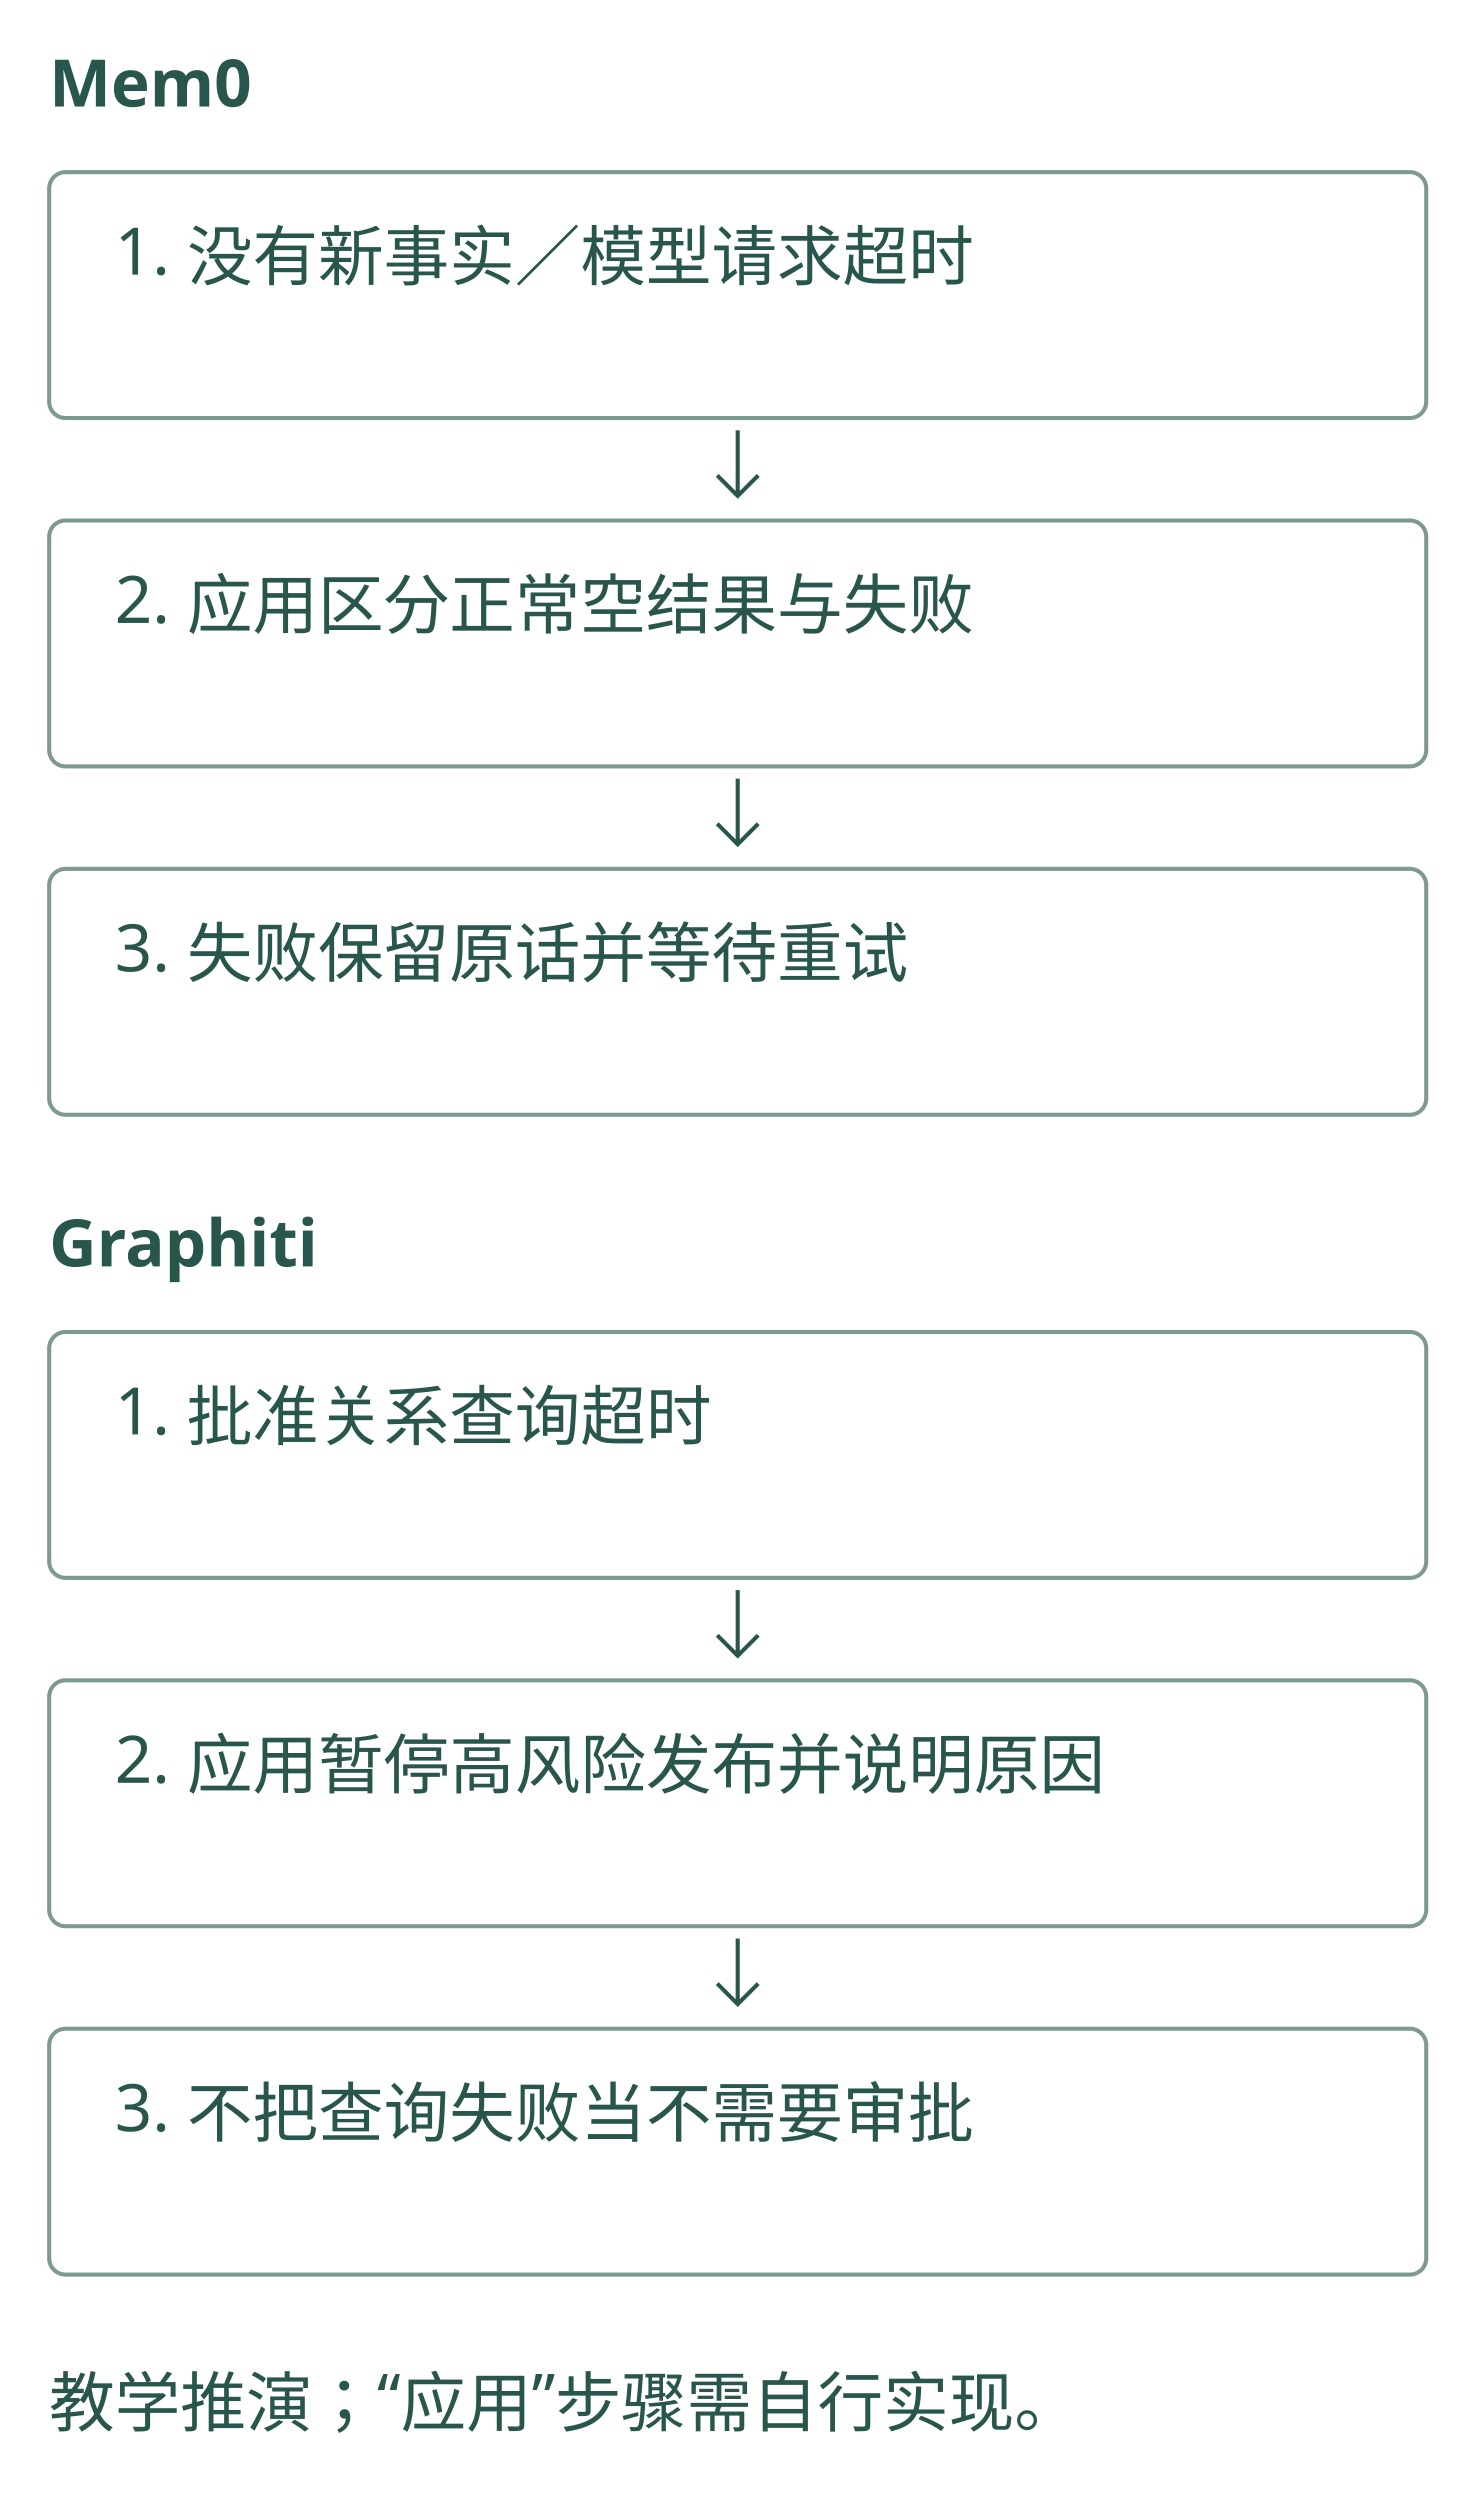
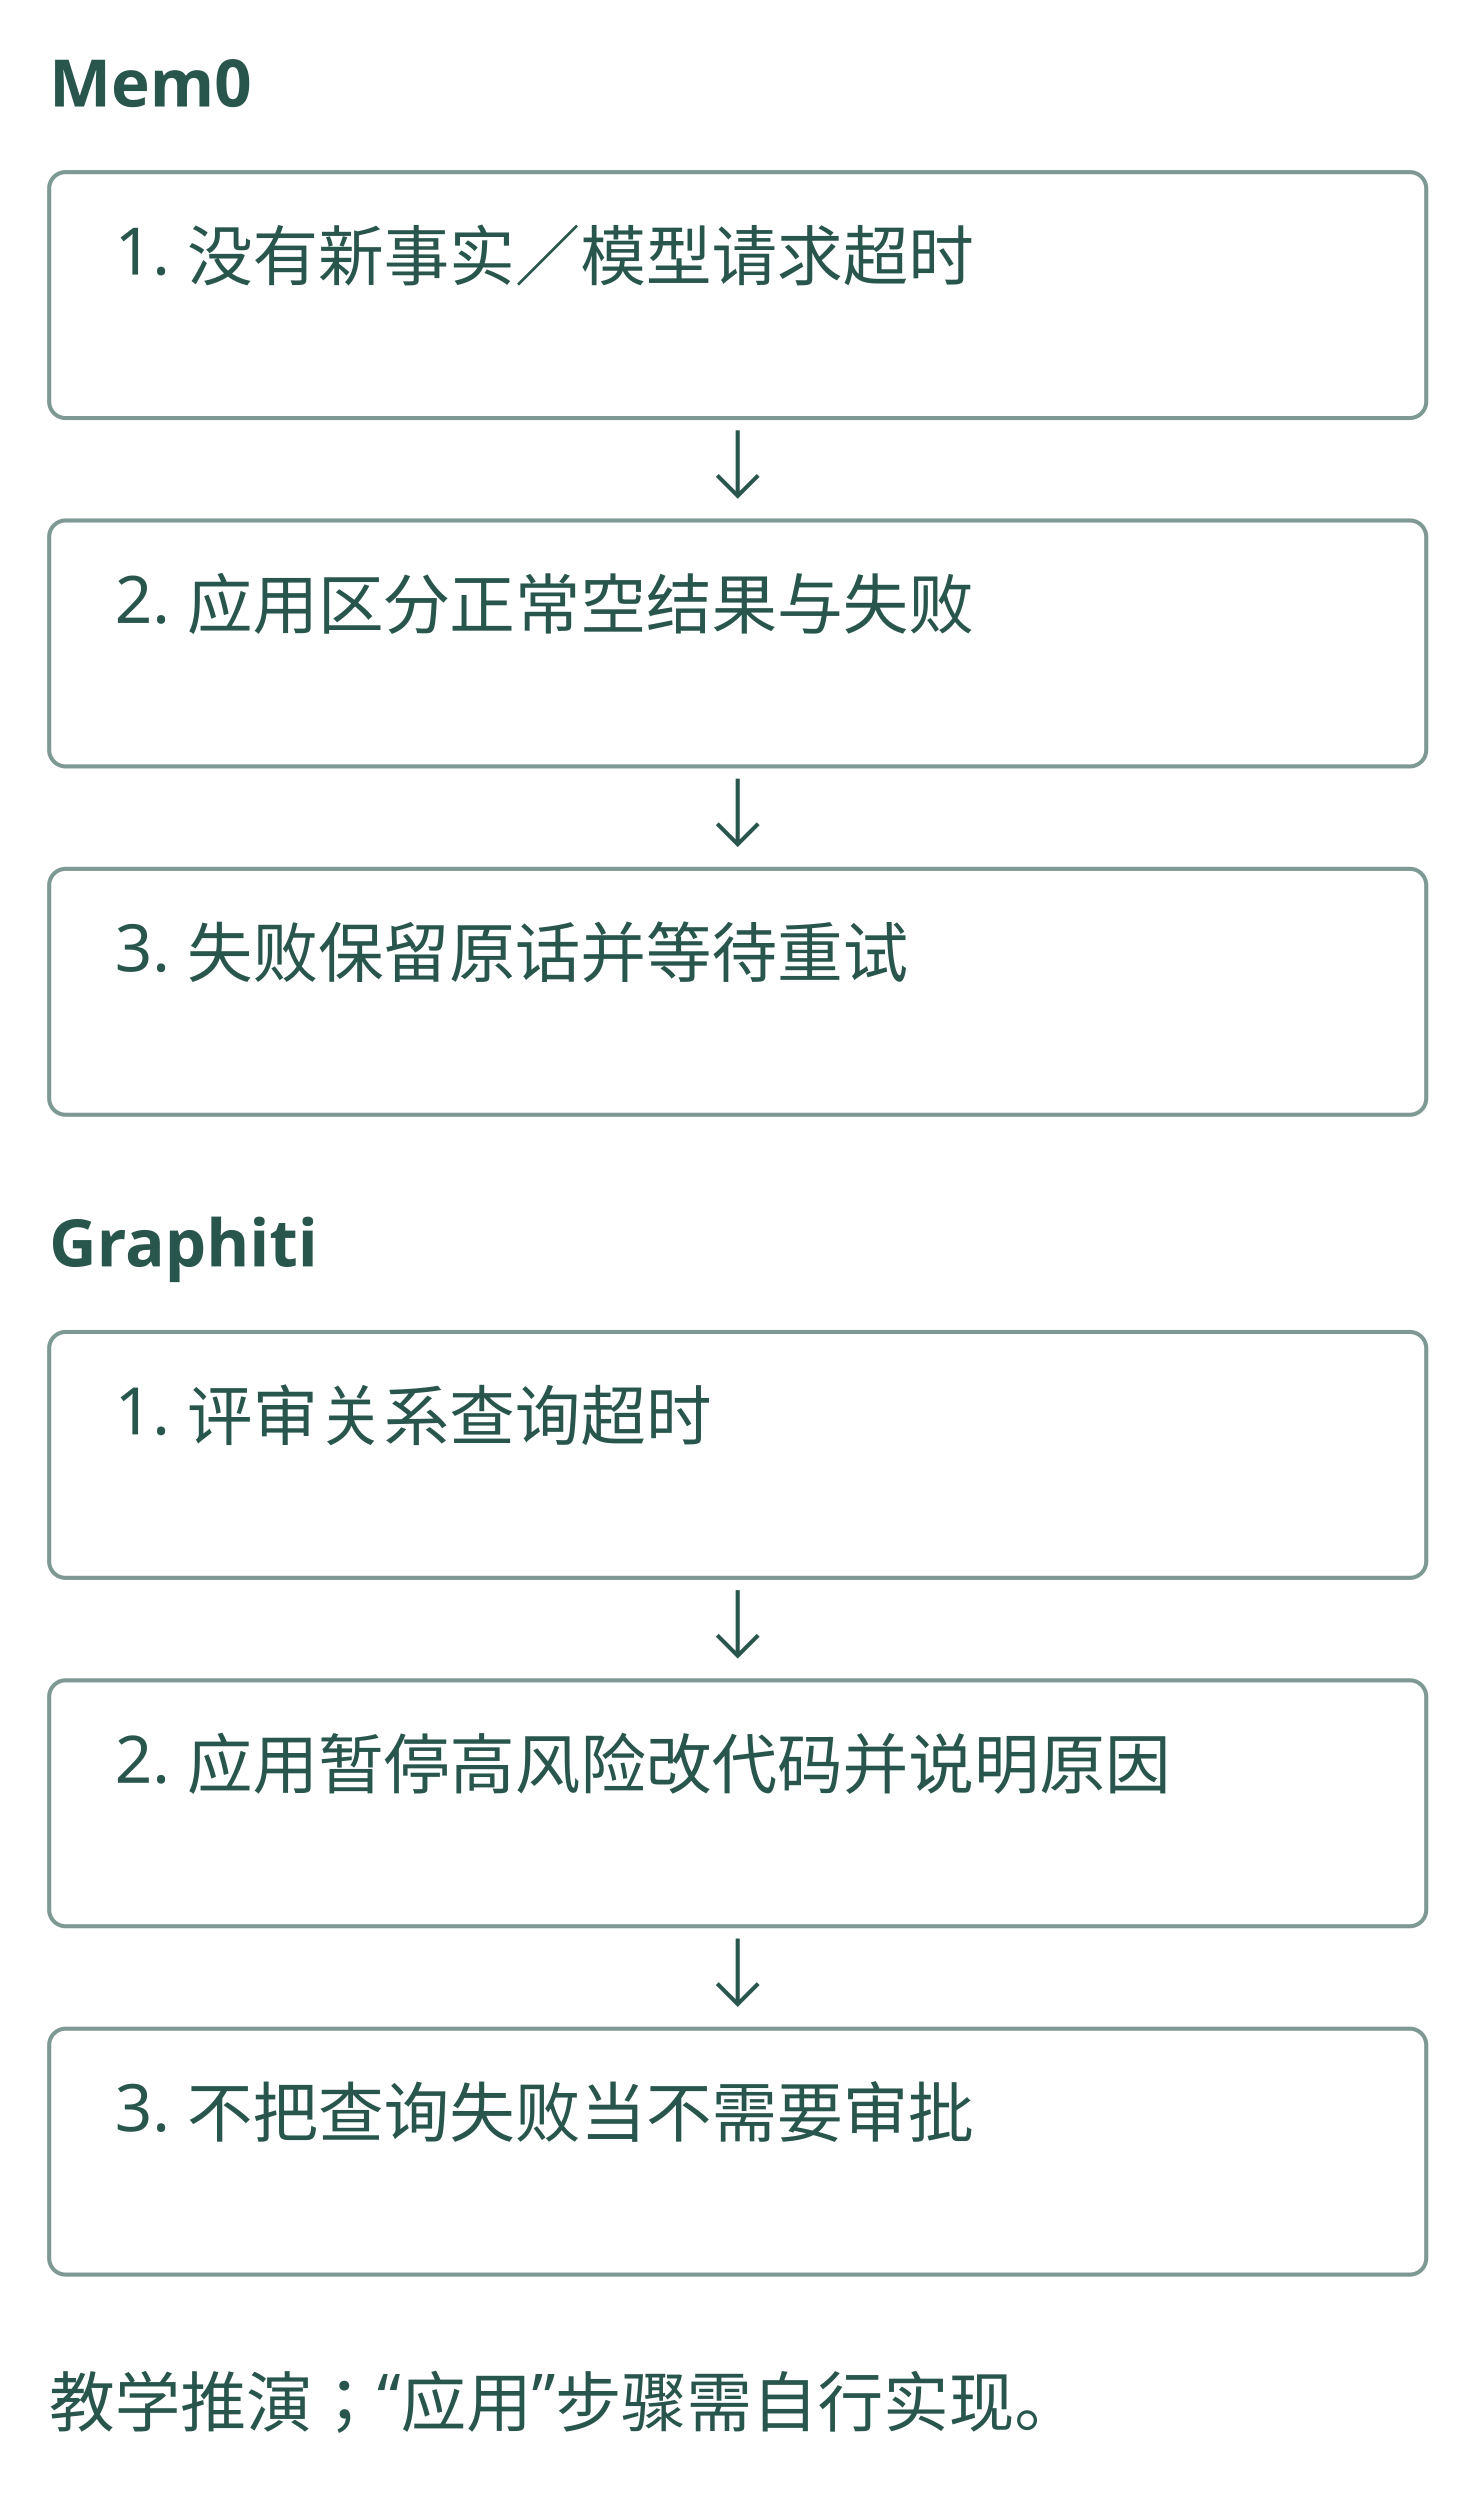
<svg xmlns="http://www.w3.org/2000/svg" viewBox="0 0 360 610" role="img" aria-labelledby="title desc">
  <style>svg{color:#29564c;font-family:system-ui,sans-serif}text{fill:currentColor;font-size:16px}rect{stroke-opacity:.6}@media(prefers-color-scheme:dark){svg{color:#87b7a8}}</style>
  <text x="12" y="26" font-weight="600">Mem0</text>
  <rect x="12" y="42" width="336" height="60" rx="4" fill="none" stroke="currentColor" />
  <text x="28" y="67">1. 没有新事实／模型请求超时</text>
  <path d="M180 105v16m-5-5 5 5 5-5" fill="none" stroke="currentColor" />
  <rect x="12" y="127" width="336" height="60" rx="4" fill="none" stroke="currentColor" />
  <text x="28" y="152">2. 应用区分正常空结果与失败</text>
  <path d="M180 190v16m-5-5 5 5 5-5" fill="none" stroke="currentColor" />
  <rect x="12" y="212" width="336" height="60" rx="4" fill="none" stroke="currentColor" />
  <text x="28" y="237">3. 失败保留原话并等待重试</text>
  <text x="12" y="309" font-weight="600">Graphiti</text>
  <rect x="12" y="325" width="336" height="60" rx="4" fill="none" stroke="currentColor" />
-   <text x="28" y="350">1. 批准关系查询超时</text>
+   <text x="28" y="350">1. 评审关系查询超时</text>
  <path d="M180 388v16m-5-5 5 5 5-5" fill="none" stroke="currentColor" />
  <rect x="12" y="410" width="336" height="60" rx="4" fill="none" stroke="currentColor" />
-   <text x="28" y="435">2. 应用暂停高风险发布并说明原因</text>
+   <text x="28" y="435">2. 应用暂停高风险改代码并说明原因</text>
  <path d="M180 473v16m-5-5 5 5 5-5" fill="none" stroke="currentColor" />
  <rect x="12" y="495" width="336" height="60" rx="4" fill="none" stroke="currentColor" />
  <text x="28" y="520">3. 不把查询失败当不需要审批</text>
  <text x="12" y="592" font-size="13">教学推演；“应用”步骤需自行实现。</text>
</svg>
